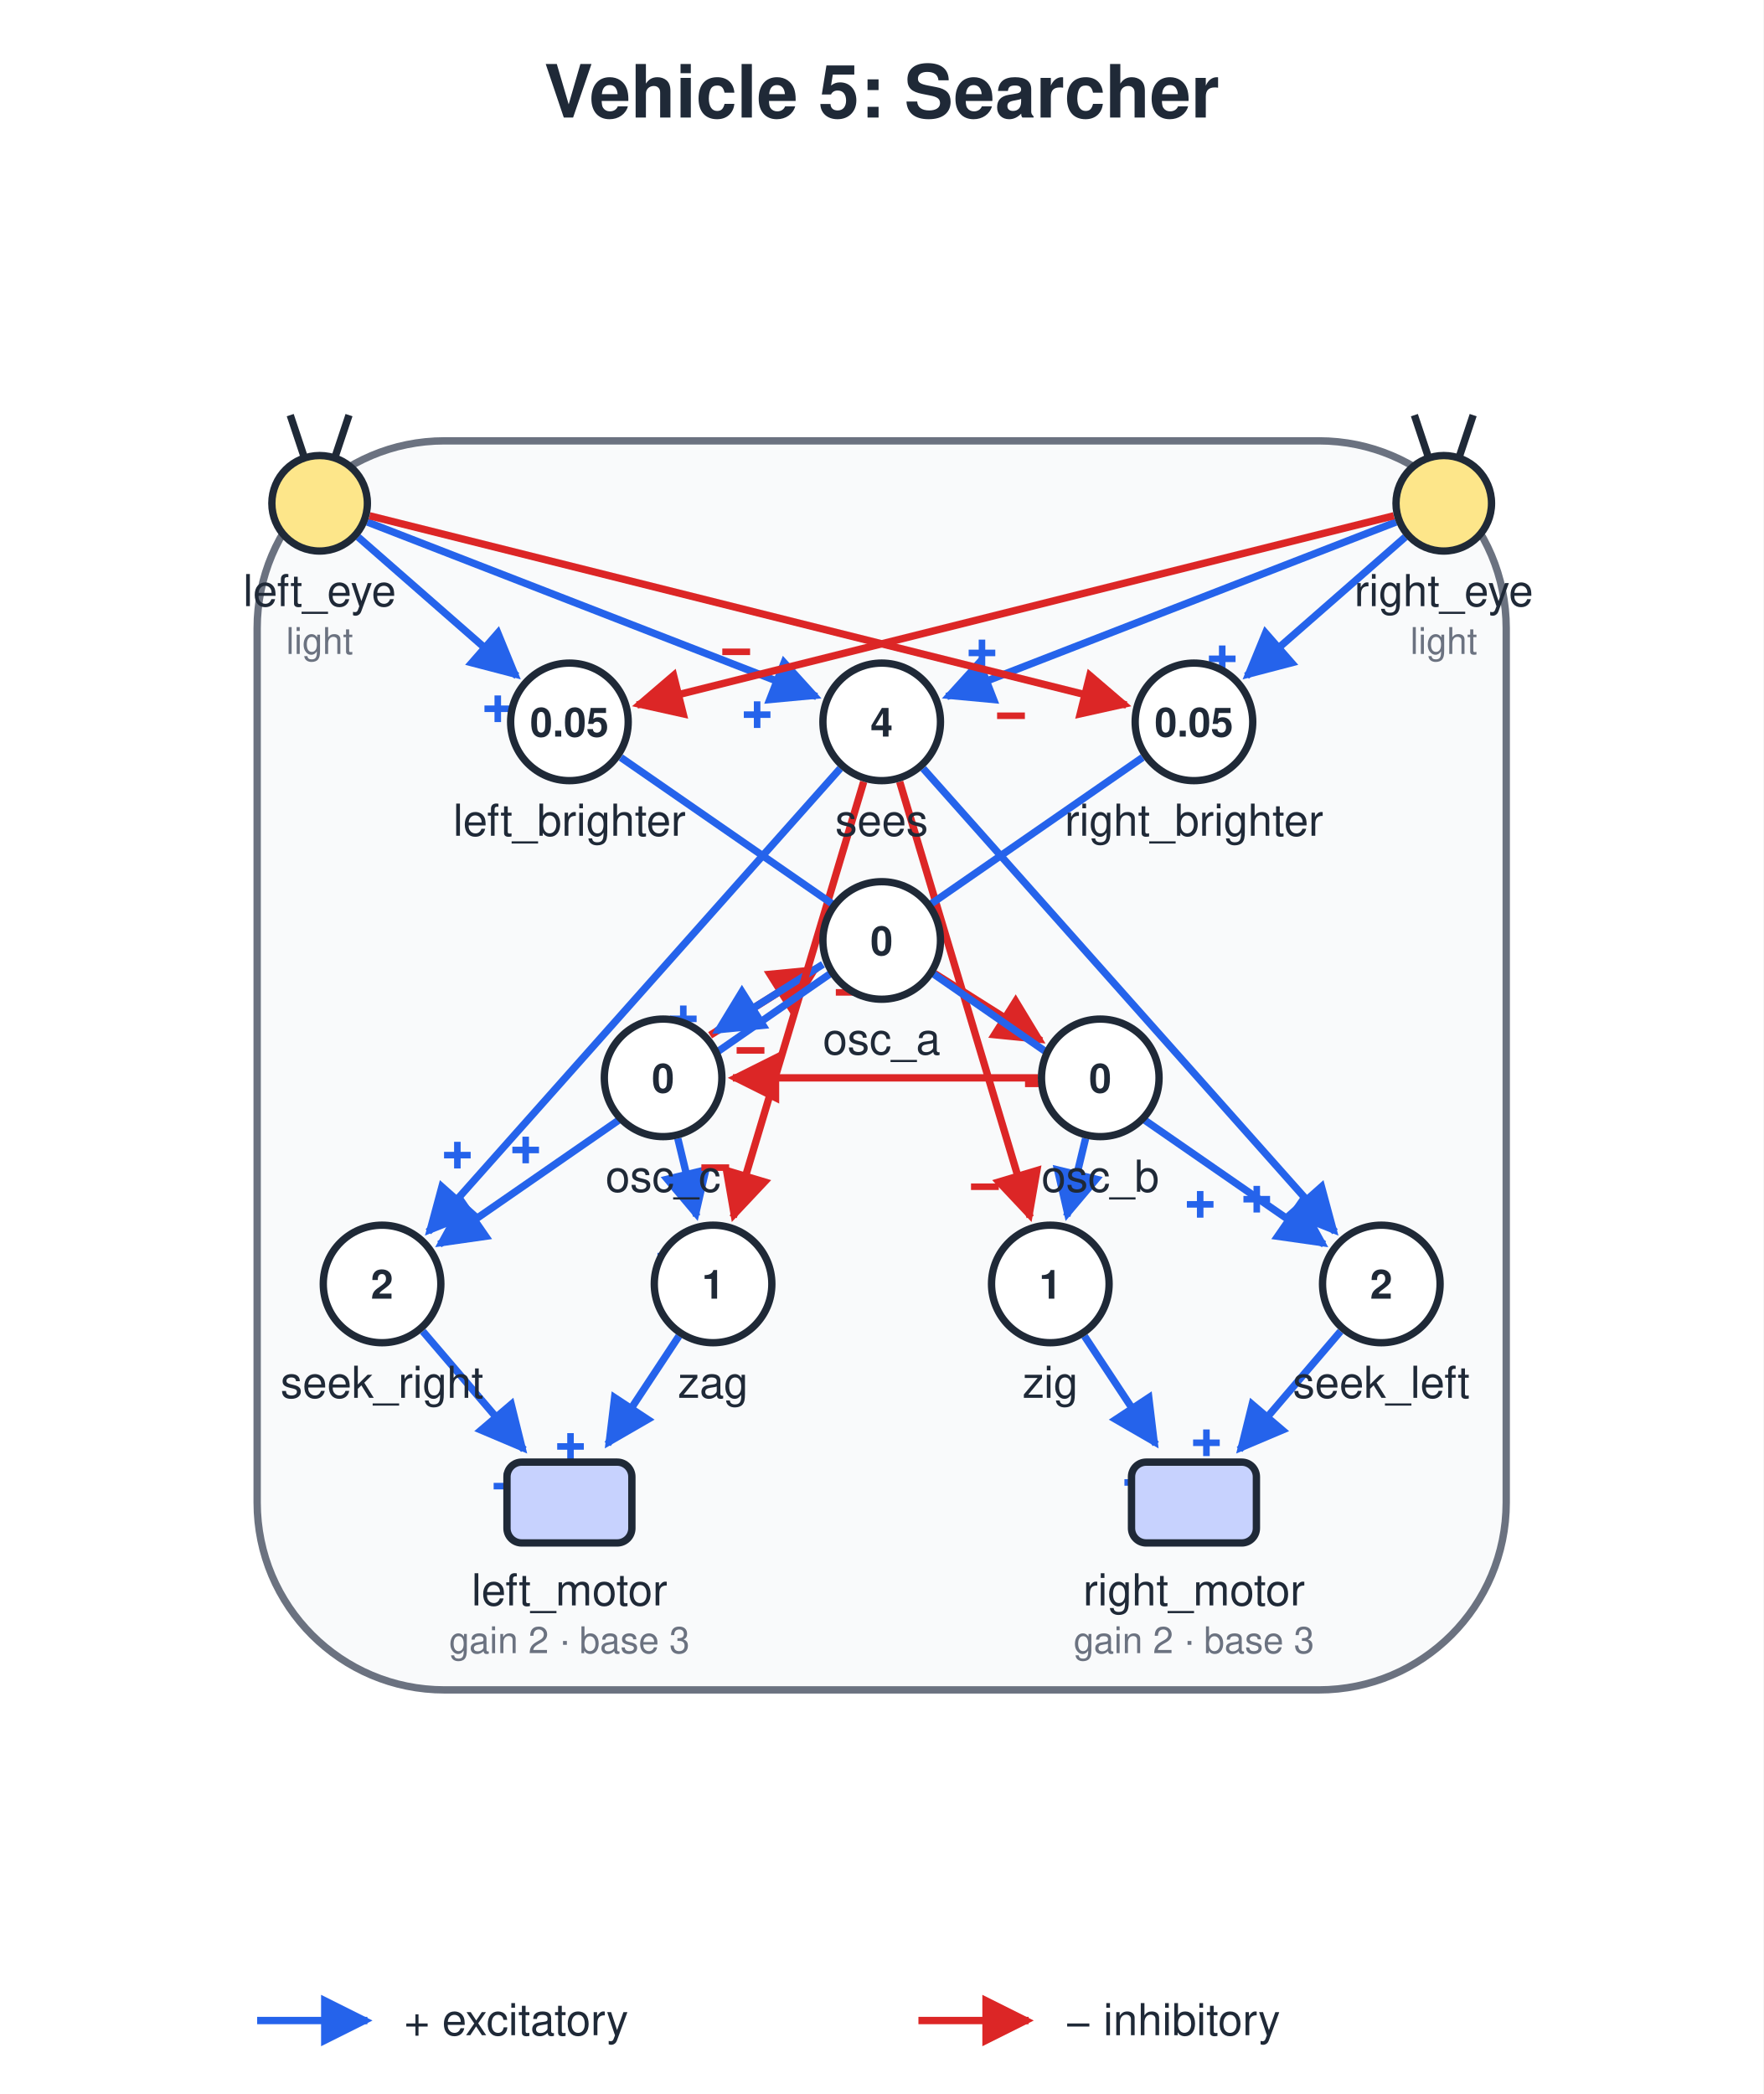
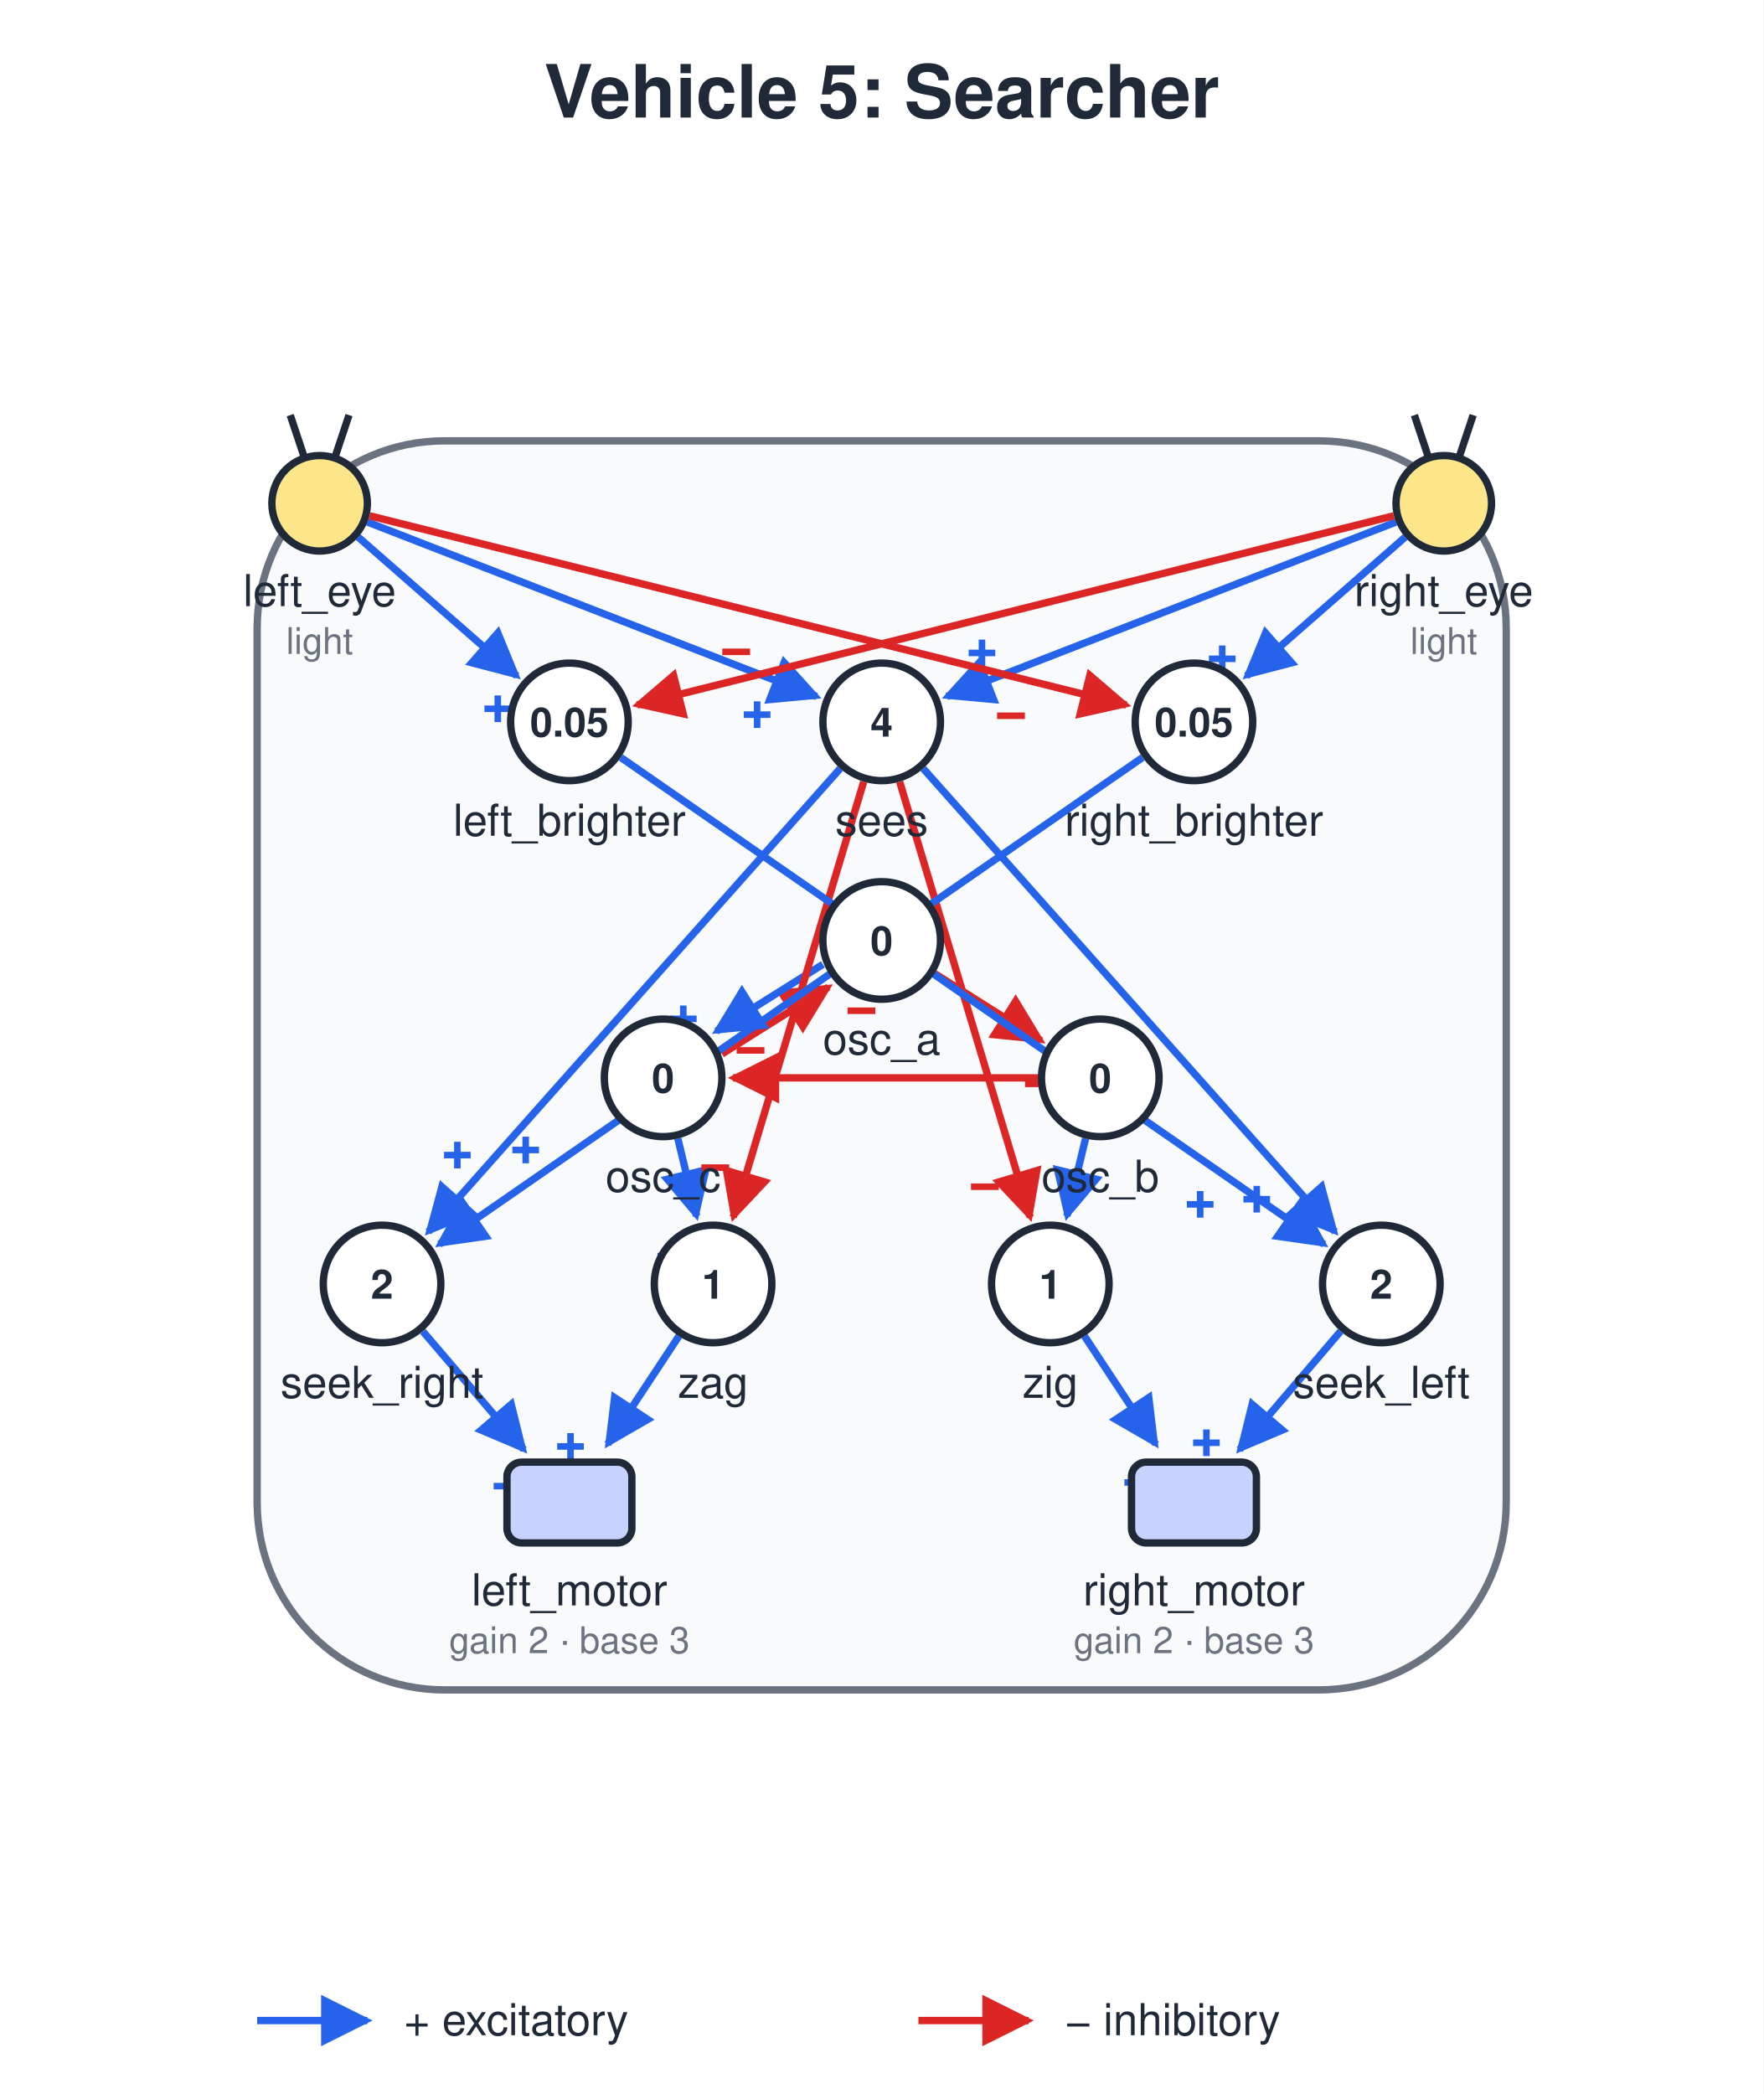
<svg xmlns="http://www.w3.org/2000/svg" width="480" height="570" viewBox="0 0 480 570" font-family="Helvetica, Arial, sans-serif">
  <defs>
-     <marker id="arrow-exc" viewBox="0 0 10 10" refX="9" refY="5" markerWidth="7" markerHeight="7" orient="auto-start-reverse">
+     <marker id="arrow-exc" viewBox="0 0 10 10" refX="9" refY="5" markerUnits="userSpaceOnUse" markerWidth="14" markerHeight="14" orient="auto-start-reverse">
      <path d="M0,0 L10,5 L0,10 z" fill="#2563eb" />
    </marker>
-     <marker id="arrow-inh" viewBox="0 0 10 10" refX="9" refY="5" markerWidth="7" markerHeight="7" orient="auto-start-reverse">
+     <marker id="arrow-inh" viewBox="0 0 10 10" refX="9" refY="5" markerUnits="userSpaceOnUse" markerWidth="14" markerHeight="14" orient="auto-start-reverse">
      <path d="M0,0 L10,5 L0,10 z" fill="#dc2626" />
    </marker>
-     <marker id="arrow-off" viewBox="0 0 10 10" refX="9" refY="5" markerWidth="7" markerHeight="7" orient="auto-start-reverse">
+     <marker id="arrow-off" viewBox="0 0 10 10" refX="9" refY="5" markerUnits="userSpaceOnUse" markerWidth="14" markerHeight="14" orient="auto-start-reverse">
      <path d="M0,0 L10,5 L0,10 z" fill="#9ca3af" />
    </marker>
-     <marker id="arrow-learn" viewBox="0 0 10 10" refX="9" refY="5" markerWidth="7" markerHeight="7" orient="auto-start-reverse">
-       <path d="M0,0 L10,5 L0,10 z" fill="#7c3aed" />
+     <marker id="arrow-learn" viewBox="0 0 10 10" refX="9" refY="5" markerUnits="userSpaceOnUse" markerWidth="14" markerHeight="14" orient="auto-start-reverse">
+       <path d="M0,0 L10,5 L0,10 z" fill="#16a34a" />
    </marker>
  </defs>
  <rect width="480" height="570" fill="white" />
  <text x="240.0" y="32" text-anchor="middle" font-size="20" font-weight="bold" fill="#1f2937">Vehicle 5: Searcher</text>
  <rect x="70" y="120" width="340" height="340" rx="51" fill="#f9fafb" stroke="#6b7280" stroke-width="2" />
-   <line x1="193.3" y1="281.8" x2="222.3" y2="263.6" stroke="#dc2626" stroke-width="2" marker-end="url(#arrow-inh)" />
-   <text x="231.3" y="273.6" text-anchor="middle" font-size="15" font-weight="bold" fill="#dc2626">−</text>
+   <line x1="196.5" y1="286.9" x2="225.5" y2="268.7" stroke="#dc2626" stroke-width="2" marker-end="url(#arrow-inh)" />
+   <text x="234.5" y="278.6" text-anchor="middle" font-size="15" font-weight="bold" fill="#dc2626">−</text>
  <line x1="254.4" y1="265.0" x2="283.4" y2="283.3" stroke="#dc2626" stroke-width="2" marker-end="url(#arrow-inh)" />
  <text x="282.8" y="298.5" text-anchor="middle" font-size="15" font-weight="bold" fill="#dc2626">−</text>
  <line x1="282.5" y1="293.4" x2="199.5" y2="293.4" stroke="#dc2626" stroke-width="2" marker-end="url(#arrow-inh)" />
  <text x="204.3" y="289.4" text-anchor="middle" font-size="15" font-weight="bold" fill="#dc2626">−</text>
  <line x1="224.0" y1="262.5" x2="195.0" y2="280.7" stroke="#2563eb" stroke-width="2" marker-end="url(#arrow-exc)" />
  <text x="186.0" y="280.8" text-anchor="middle" font-size="15" font-weight="bold" fill="#2563eb">+</text>
  <line x1="100.0" y1="142.1" x2="222.3" y2="189.6" stroke="#2563eb" stroke-width="2" marker-end="url(#arrow-exc)" />
  <text x="206.1" y="198.0" text-anchor="middle" font-size="15" font-weight="bold" fill="#2563eb">+</text>
  <line x1="380.0" y1="142.1" x2="257.7" y2="189.6" stroke="#2563eb" stroke-width="2" marker-end="url(#arrow-exc)" />
  <text x="267.3" y="181.2" text-anchor="middle" font-size="15" font-weight="bold" fill="#2563eb">+</text>
  <line x1="97.5" y1="146.2" x2="140.7" y2="184.0" stroke="#2563eb" stroke-width="2" marker-end="url(#arrow-exc)" />
  <text x="135.5" y="196.4" text-anchor="middle" font-size="15" font-weight="bold" fill="#2563eb">+</text>
  <line x1="379.4" y1="140.4" x2="173.4" y2="191.9" stroke="#dc2626" stroke-width="2" marker-end="url(#arrow-inh)" />
  <text x="200.4" y="180.9" text-anchor="middle" font-size="15" font-weight="bold" fill="#dc2626">−</text>
  <line x1="382.5" y1="146.2" x2="339.3" y2="184.0" stroke="#2563eb" stroke-width="2" marker-end="url(#arrow-exc)" />
  <text x="332.7" y="182.8" text-anchor="middle" font-size="15" font-weight="bold" fill="#2563eb">+</text>
  <line x1="100.6" y1="140.4" x2="306.6" y2="191.9" stroke="#dc2626" stroke-width="2" marker-end="url(#arrow-inh)" />
  <text x="275.2" y="198.3" text-anchor="middle" font-size="15" font-weight="bold" fill="#dc2626">−</text>
  <line x1="295.5" y1="309.9" x2="290.4" y2="331.0" stroke="#2563eb" stroke-width="2" marker-end="url(#arrow-exc)" />
  <text x="279.9" y="341.2" text-anchor="middle" font-size="15" font-weight="bold" fill="#2563eb">+</text>
  <line x1="244.9" y1="212.8" x2="280.4" y2="331.3" stroke="#dc2626" stroke-width="2" marker-end="url(#arrow-inh)" />
  <text x="268.1" y="326.5" text-anchor="middle" font-size="15" font-weight="bold" fill="#dc2626">−</text>
  <line x1="184.5" y1="309.9" x2="189.6" y2="331.0" stroke="#2563eb" stroke-width="2" marker-end="url(#arrow-exc)" />
  <text x="182.6" y="345.4" text-anchor="middle" font-size="15" font-weight="bold" fill="#2563eb">+</text>
  <line x1="235.1" y1="212.8" x2="199.6" y2="331.3" stroke="#dc2626" stroke-width="2" marker-end="url(#arrow-inh)" />
  <text x="194.7" y="321.3" text-anchor="middle" font-size="15" font-weight="bold" fill="#dc2626">−</text>
  <line x1="169.0" y1="206.2" x2="360.4" y2="338.7" stroke="#2563eb" stroke-width="2" marker-end="url(#arrow-exc)" />
  <text x="326.7" y="331.3" text-anchor="middle" font-size="15" font-weight="bold" fill="#2563eb">+</text>
  <line x1="251.3" y1="209.2" x2="363.4" y2="335.3" stroke="#2563eb" stroke-width="2" marker-end="url(#arrow-exc)" />
  <text x="342.1" y="329.9" text-anchor="middle" font-size="15" font-weight="bold" fill="#2563eb">+</text>
  <line x1="311.0" y1="206.2" x2="119.6" y2="338.7" stroke="#2563eb" stroke-width="2" marker-end="url(#arrow-exc)" />
  <text x="143.1" y="316.5" text-anchor="middle" font-size="15" font-weight="bold" fill="#2563eb">+</text>
  <line x1="228.7" y1="209.2" x2="116.6" y2="335.3" stroke="#2563eb" stroke-width="2" marker-end="url(#arrow-exc)" />
  <text x="124.5" y="317.9" text-anchor="middle" font-size="15" font-weight="bold" fill="#2563eb">+</text>
  <line x1="184.8" y1="363.7" x2="165.4" y2="393.1" stroke="#2563eb" stroke-width="2" marker-end="url(#arrow-exc)" />
  <text x="155.3" y="397.2" text-anchor="middle" font-size="15" font-weight="bold" fill="#2563eb">+</text>
  <line x1="115.1" y1="362.4" x2="142.6" y2="394.6" stroke="#2563eb" stroke-width="2" marker-end="url(#arrow-exc)" />
  <text x="138.0" y="408.0" text-anchor="middle" font-size="15" font-weight="bold" fill="#2563eb">+</text>
  <line x1="295.2" y1="363.7" x2="314.6" y2="393.1" stroke="#2563eb" stroke-width="2" marker-end="url(#arrow-exc)" />
  <text x="309.7" y="407.0" text-anchor="middle" font-size="15" font-weight="bold" fill="#2563eb">+</text>
  <line x1="364.9" y1="362.4" x2="337.4" y2="394.6" stroke="#2563eb" stroke-width="2" marker-end="url(#arrow-exc)" />
  <text x="328.4" y="396.2" text-anchor="middle" font-size="15" font-weight="bold" fill="#2563eb">+</text>
  <line x1="87.0" y1="137.0" x2="79.0" y2="113.0" stroke="#1f2937" stroke-width="2" />
  <line x1="87.0" y1="137.0" x2="95.0" y2="113.0" stroke="#1f2937" stroke-width="2" />
  <circle cx="87.0" cy="137.0" r="13" fill="#fde68a" stroke="#1f2937" stroke-width="2" />
  <text x="87.0" y="165.0" text-anchor="middle" font-size="12" fill="#1f2937">left_eye</text>
  <text x="87.0" y="178.0" text-anchor="middle" font-size="10" fill="#6b7280">light</text>
  <line x1="393.0" y1="137.0" x2="385.0" y2="113.0" stroke="#1f2937" stroke-width="2" />
  <line x1="393.0" y1="137.0" x2="401.0" y2="113.0" stroke="#1f2937" stroke-width="2" />
  <circle cx="393.0" cy="137.0" r="13" fill="#fde68a" stroke="#1f2937" stroke-width="2" />
  <text x="393.0" y="165.0" text-anchor="middle" font-size="12" fill="#1f2937">right_eye</text>
  <text x="393.0" y="178.0" text-anchor="middle" font-size="10" fill="#6b7280">light</text>
  <circle cx="240.0" cy="256.0" r="16" fill="white" stroke="#1f2937" stroke-width="2" />
  <text x="240.0" y="260.0" text-anchor="middle" font-size="11" font-weight="bold" fill="#1f2937">0</text>
  <text x="240.0" y="287.0" text-anchor="middle" font-size="12" fill="#1f2937">osc_a</text>
  <circle cx="299.5" cy="293.4" r="16" fill="white" stroke="#1f2937" stroke-width="2" />
  <text x="299.5" y="297.4" text-anchor="middle" font-size="11" font-weight="bold" fill="#1f2937">0</text>
  <text x="299.5" y="324.4" text-anchor="middle" font-size="12" fill="#1f2937">osc_b</text>
  <circle cx="180.5" cy="293.4" r="16" fill="white" stroke="#1f2937" stroke-width="2" />
  <text x="180.5" y="297.4" text-anchor="middle" font-size="11" font-weight="bold" fill="#1f2937">0</text>
  <text x="180.5" y="324.4" text-anchor="middle" font-size="12" fill="#1f2937">osc_c</text>
  <circle cx="240.0" cy="196.5" r="16" fill="white" stroke="#1f2937" stroke-width="2" />
  <text x="240.0" y="200.5" text-anchor="middle" font-size="11" font-weight="bold" fill="#1f2937">4</text>
  <text x="240.0" y="227.5" text-anchor="middle" font-size="12" fill="#1f2937">sees</text>
  <circle cx="155.0" cy="196.5" r="16" fill="white" stroke="#1f2937" stroke-width="2" />
  <text x="155.0" y="200.5" text-anchor="middle" font-size="11" font-weight="bold" fill="#1f2937">0.05</text>
  <text x="155.0" y="227.5" text-anchor="middle" font-size="12" fill="#1f2937">left_brighter</text>
  <circle cx="325.0" cy="196.5" r="16" fill="white" stroke="#1f2937" stroke-width="2" />
  <text x="325.0" y="200.5" text-anchor="middle" font-size="11" font-weight="bold" fill="#1f2937">0.05</text>
  <text x="325.0" y="227.5" text-anchor="middle" font-size="12" fill="#1f2937">right_brighter</text>
  <circle cx="285.9" cy="349.5" r="16" fill="white" stroke="#1f2937" stroke-width="2" />
  <text x="285.9" y="353.5" text-anchor="middle" font-size="11" font-weight="bold" fill="#1f2937">1</text>
  <text x="285.9" y="380.5" text-anchor="middle" font-size="12" fill="#1f2937">zig</text>
  <circle cx="194.1" cy="349.5" r="16" fill="white" stroke="#1f2937" stroke-width="2" />
  <text x="194.1" y="353.5" text-anchor="middle" font-size="11" font-weight="bold" fill="#1f2937">1</text>
  <text x="194.1" y="380.5" text-anchor="middle" font-size="12" fill="#1f2937">zag</text>
  <circle cx="376.0" cy="349.5" r="16" fill="white" stroke="#1f2937" stroke-width="2" />
  <text x="376.0" y="353.5" text-anchor="middle" font-size="11" font-weight="bold" fill="#1f2937">2</text>
  <text x="376.0" y="380.5" text-anchor="middle" font-size="12" fill="#1f2937">seek_left</text>
  <circle cx="104.0" cy="349.5" r="16" fill="white" stroke="#1f2937" stroke-width="2" />
  <text x="104.0" y="353.5" text-anchor="middle" font-size="11" font-weight="bold" fill="#1f2937">2</text>
  <text x="104.0" y="380.5" text-anchor="middle" font-size="12" fill="#1f2937">seek_right</text>
  <rect x="138.0" y="398.0" width="34" height="22" rx="4" fill="#c7d2fe" stroke="#1f2937" stroke-width="2" />
  <text x="155.0" y="437.0" text-anchor="middle" font-size="12" fill="#1f2937">left_motor</text>
  <text x="155.0" y="450.0" text-anchor="middle" font-size="10" fill="#6b7280">gain 2 · base 3</text>
  <rect x="308.0" y="398.0" width="34" height="22" rx="4" fill="#c7d2fe" stroke="#1f2937" stroke-width="2" />
  <text x="325.0" y="437.0" text-anchor="middle" font-size="12" fill="#1f2937">right_motor</text>
  <text x="325.0" y="450.0" text-anchor="middle" font-size="10" fill="#6b7280">gain 2 · base 3</text>
  <line x1="70" y1="550.0" x2="100" y2="550.0" stroke="#2563eb" stroke-width="2" marker-end="url(#arrow-exc)" />
  <text x="110" y="554.0" font-size="12" fill="#1f2937">+ excitatory</text>
  <line x1="250" y1="550.0" x2="280" y2="550.0" stroke="#dc2626" stroke-width="2" marker-end="url(#arrow-inh)" />
  <text x="290" y="554.0" font-size="12" fill="#1f2937">− inhibitory</text>
</svg>
